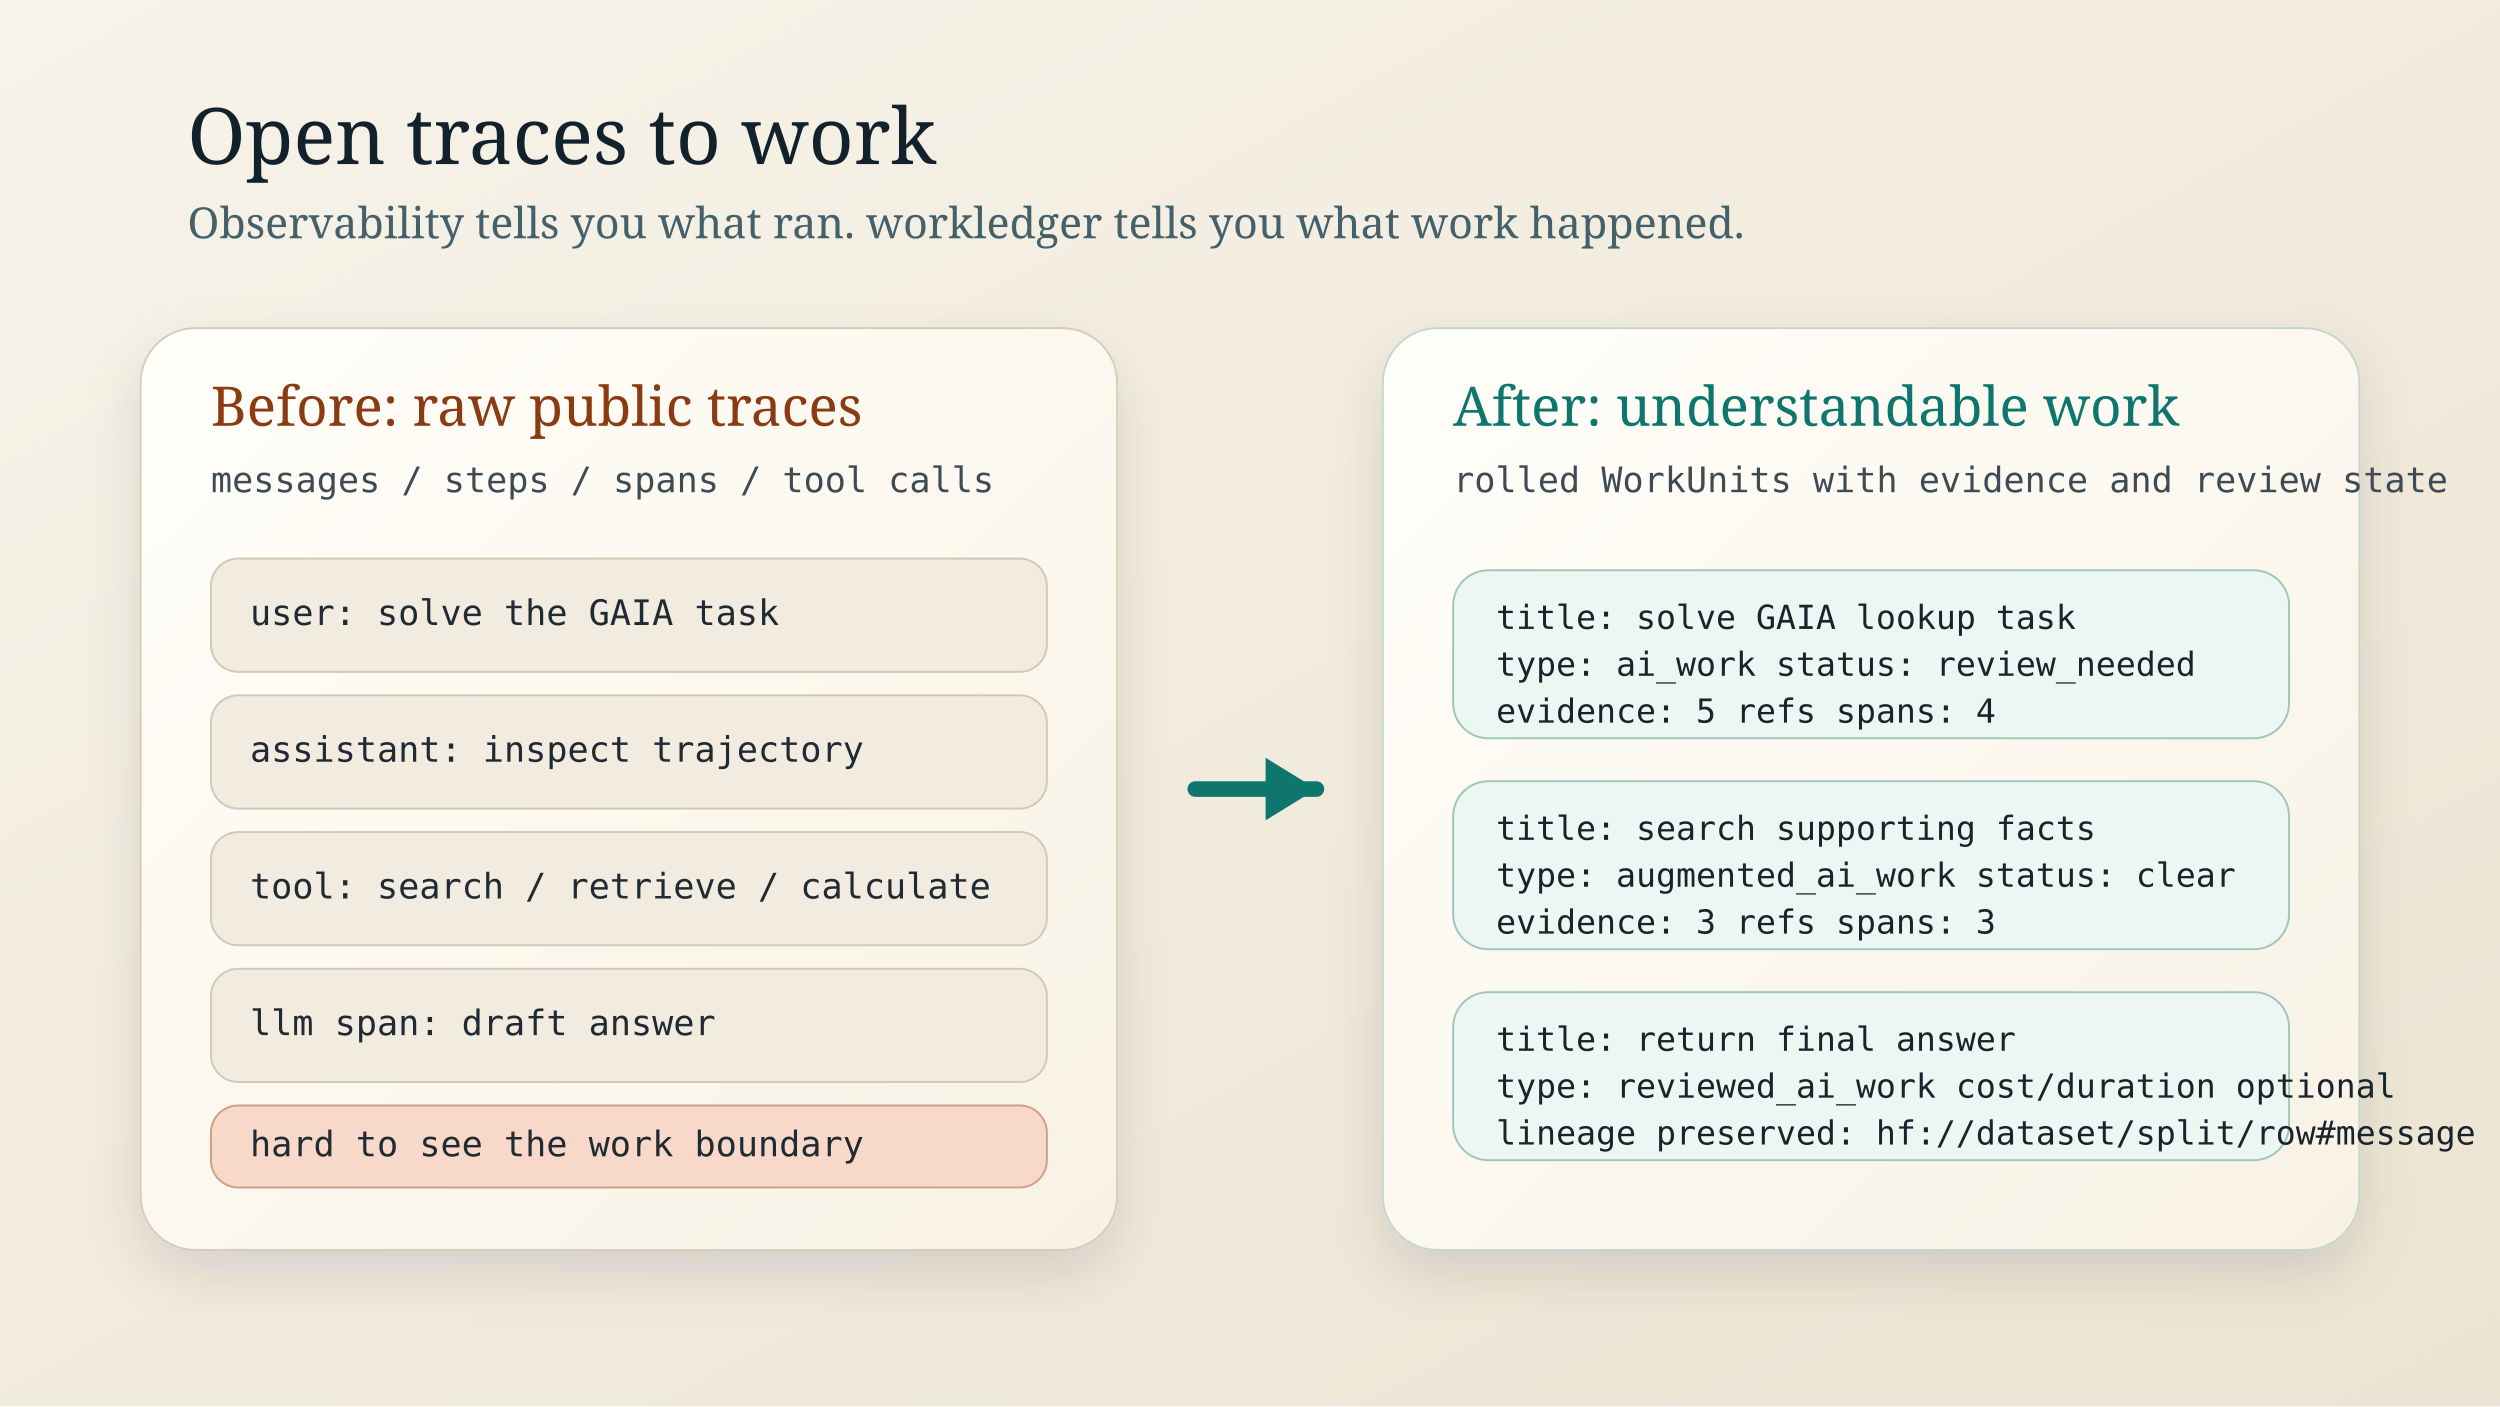
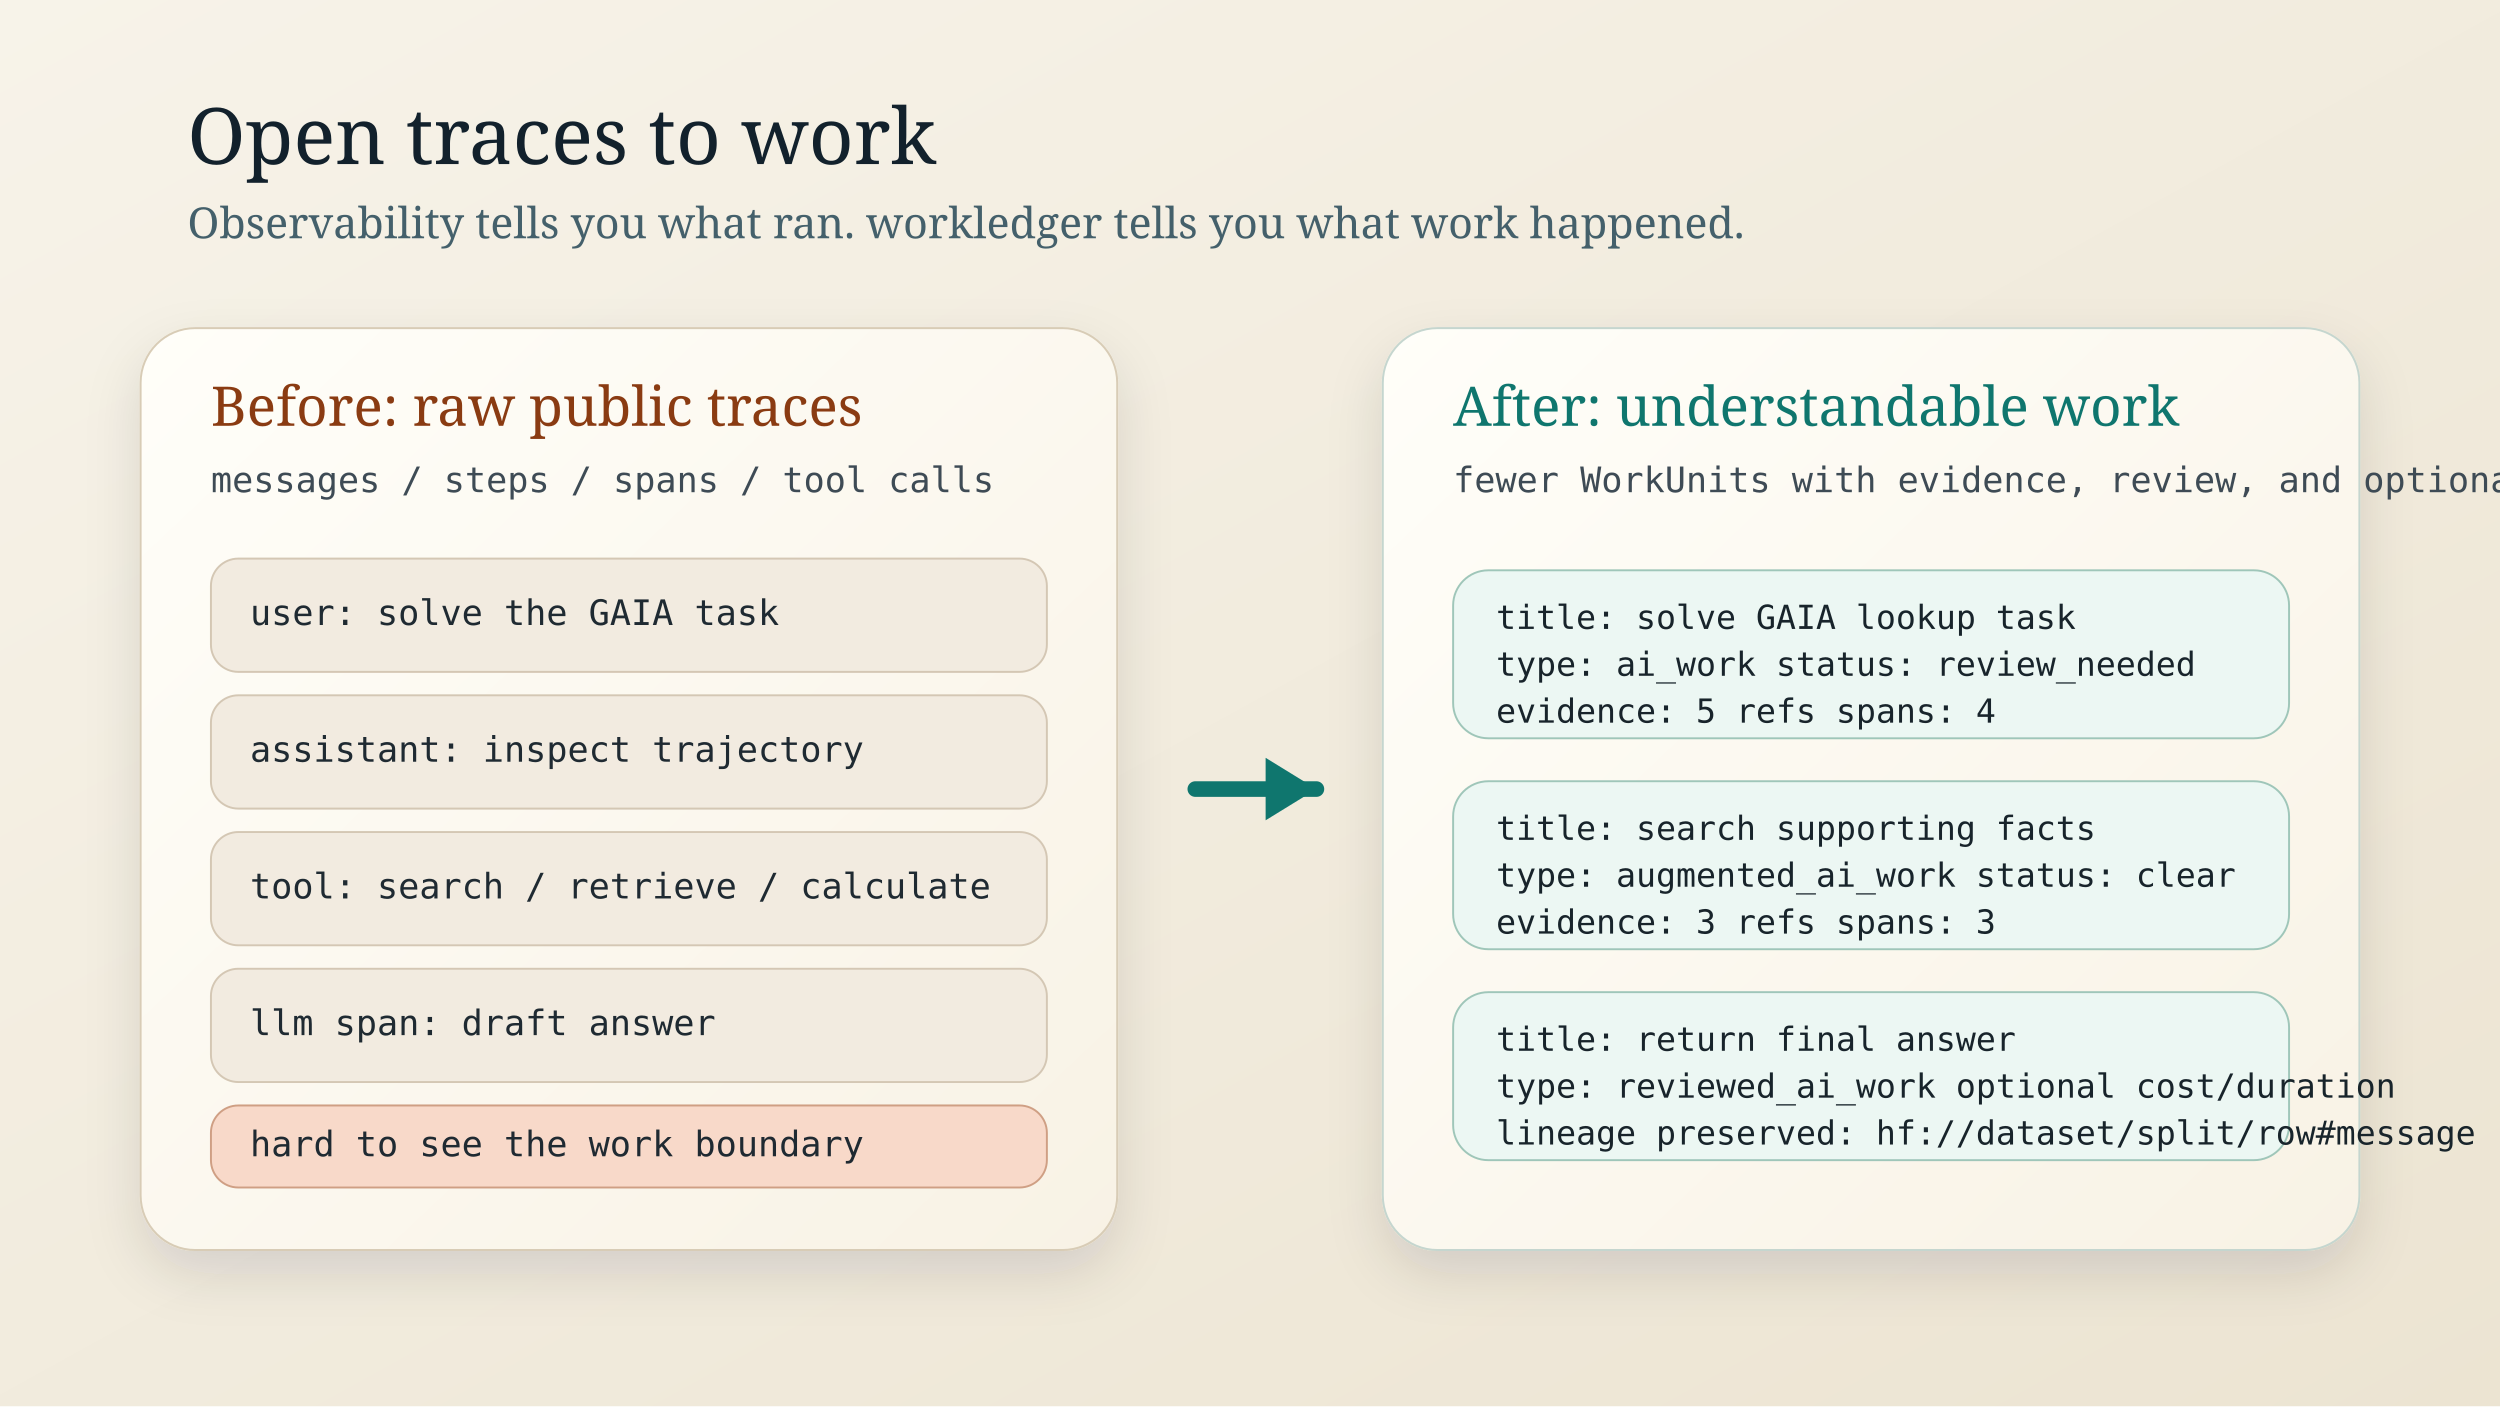
<svg xmlns="http://www.w3.org/2000/svg" width="1280" height="720" viewBox="0 0 1280 720" role="img" aria-labelledby="title desc">
  <defs>
    <linearGradient id="bg" x1="0" x2="1" y1="0" y2="1">
      <stop offset="0%" stop-color="#f7f3e9" />
      <stop offset="100%" stop-color="#ece4d2" />
    </linearGradient>
    <linearGradient id="panel" x1="0" x2="1" y1="0" y2="1">
      <stop offset="0%" stop-color="#fffef9" />
      <stop offset="100%" stop-color="#f8f2e5" />
    </linearGradient>
    <filter id="shadow" x="-20%" y="-20%" width="140%" height="140%">
      <feDropShadow dx="0" dy="12" stdDeviation="14" flood-color="#1e2430" flood-opacity="0.12" />
    </filter>
  </defs>
  <rect width="1280" height="720" fill="url(#bg)" />
  <text x="96" y="84" font-size="40" font-family="Georgia, serif" fill="#12212c">Open traces to work</text>
  <text x="96" y="122" font-size="22" font-family="Georgia, serif" fill="#44606b">Observability tells you what ran. workledger tells you what work happened.</text>
  <rect x="72" y="168" width="500" height="472" rx="28" fill="url(#panel)" stroke="#d8ccb6" filter="url(#shadow)" />
  <text x="108" y="218" font-size="28" font-family="Georgia, serif" fill="#8a3b12">Before: raw public traces</text>
  <text x="108" y="252" font-size="18" font-family="Menlo, monospace" fill="#3e4b55">messages / steps / spans / tool calls</text>
  <g font-family="Menlo, monospace" font-size="18" fill="#1f2a32">
    <rect x="108" y="286" width="428" height="58" rx="14" fill="#f2ebe0" stroke="#d4c7b4" />
    <text x="128" y="320">user: solve the GAIA task</text>
    <rect x="108" y="356" width="428" height="58" rx="14" fill="#f2ebe0" stroke="#d4c7b4" />
    <text x="128" y="390">assistant: inspect trajectory</text>
    <rect x="108" y="426" width="428" height="58" rx="14" fill="#f2ebe0" stroke="#d4c7b4" />
    <text x="128" y="460">tool: search / retrieve / calculate</text>
    <rect x="108" y="496" width="428" height="58" rx="14" fill="#f2ebe0" stroke="#d4c7b4" />
    <text x="128" y="530">llm span: draft answer</text>
    <rect x="108" y="566" width="428" height="42" rx="14" fill="#f8d9c9" stroke="#cf9f84" />
    <text x="128" y="592">hard to see the work boundary</text>
  </g>
  <path d="M612 404 L674 404" stroke="#0f766e" stroke-width="8" stroke-linecap="round" />
  <polygon points="674,404 648,388 648,420" fill="#0f766e" />
  <rect x="708" y="168" width="500" height="472" rx="28" fill="url(#panel)" stroke="#c5d6cf" filter="url(#shadow)" />
  <text x="744" y="218" font-size="28" font-family="Georgia, serif" fill="#0f766e">After: understandable work</text>
-   <text x="744" y="252" font-size="18" font-family="Menlo, monospace" fill="#3e4b55">rolled WorkUnits with evidence and review state</text>
+   <text x="744" y="252" font-size="18" font-family="Menlo, monospace" fill="#3e4b55">fewer WorkUnits with evidence, review, and optional cost</text>
  <g font-family="Menlo, monospace" font-size="17" fill="#18242b">
    <rect x="744" y="292" width="428" height="86" rx="18" fill="#ecf7f3" stroke="#9fc6b9" />
    <text x="766" y="322">title: solve GAIA lookup task</text>
    <text x="766" y="346">type: ai_work   status: review_needed</text>
    <text x="766" y="370">evidence: 5 refs   spans: 4</text>
    <rect x="744" y="400" width="428" height="86" rx="18" fill="#ecf7f3" stroke="#9fc6b9" />
    <text x="766" y="430">title: search supporting facts</text>
    <text x="766" y="454">type: augmented_ai_work   status: clear</text>
    <text x="766" y="478">evidence: 3 refs   spans: 3</text>
    <rect x="744" y="508" width="428" height="86" rx="18" fill="#ecf7f3" stroke="#9fc6b9" />
    <text x="766" y="538">title: return final answer</text>
-     <text x="766" y="562">type: reviewed_ai_work   cost/duration optional</text>
+     <text x="766" y="562">type: reviewed_ai_work   optional cost/duration</text>
    <text x="766" y="586">lineage preserved: hf://dataset/split/row#message</text>
  </g>
</svg>
